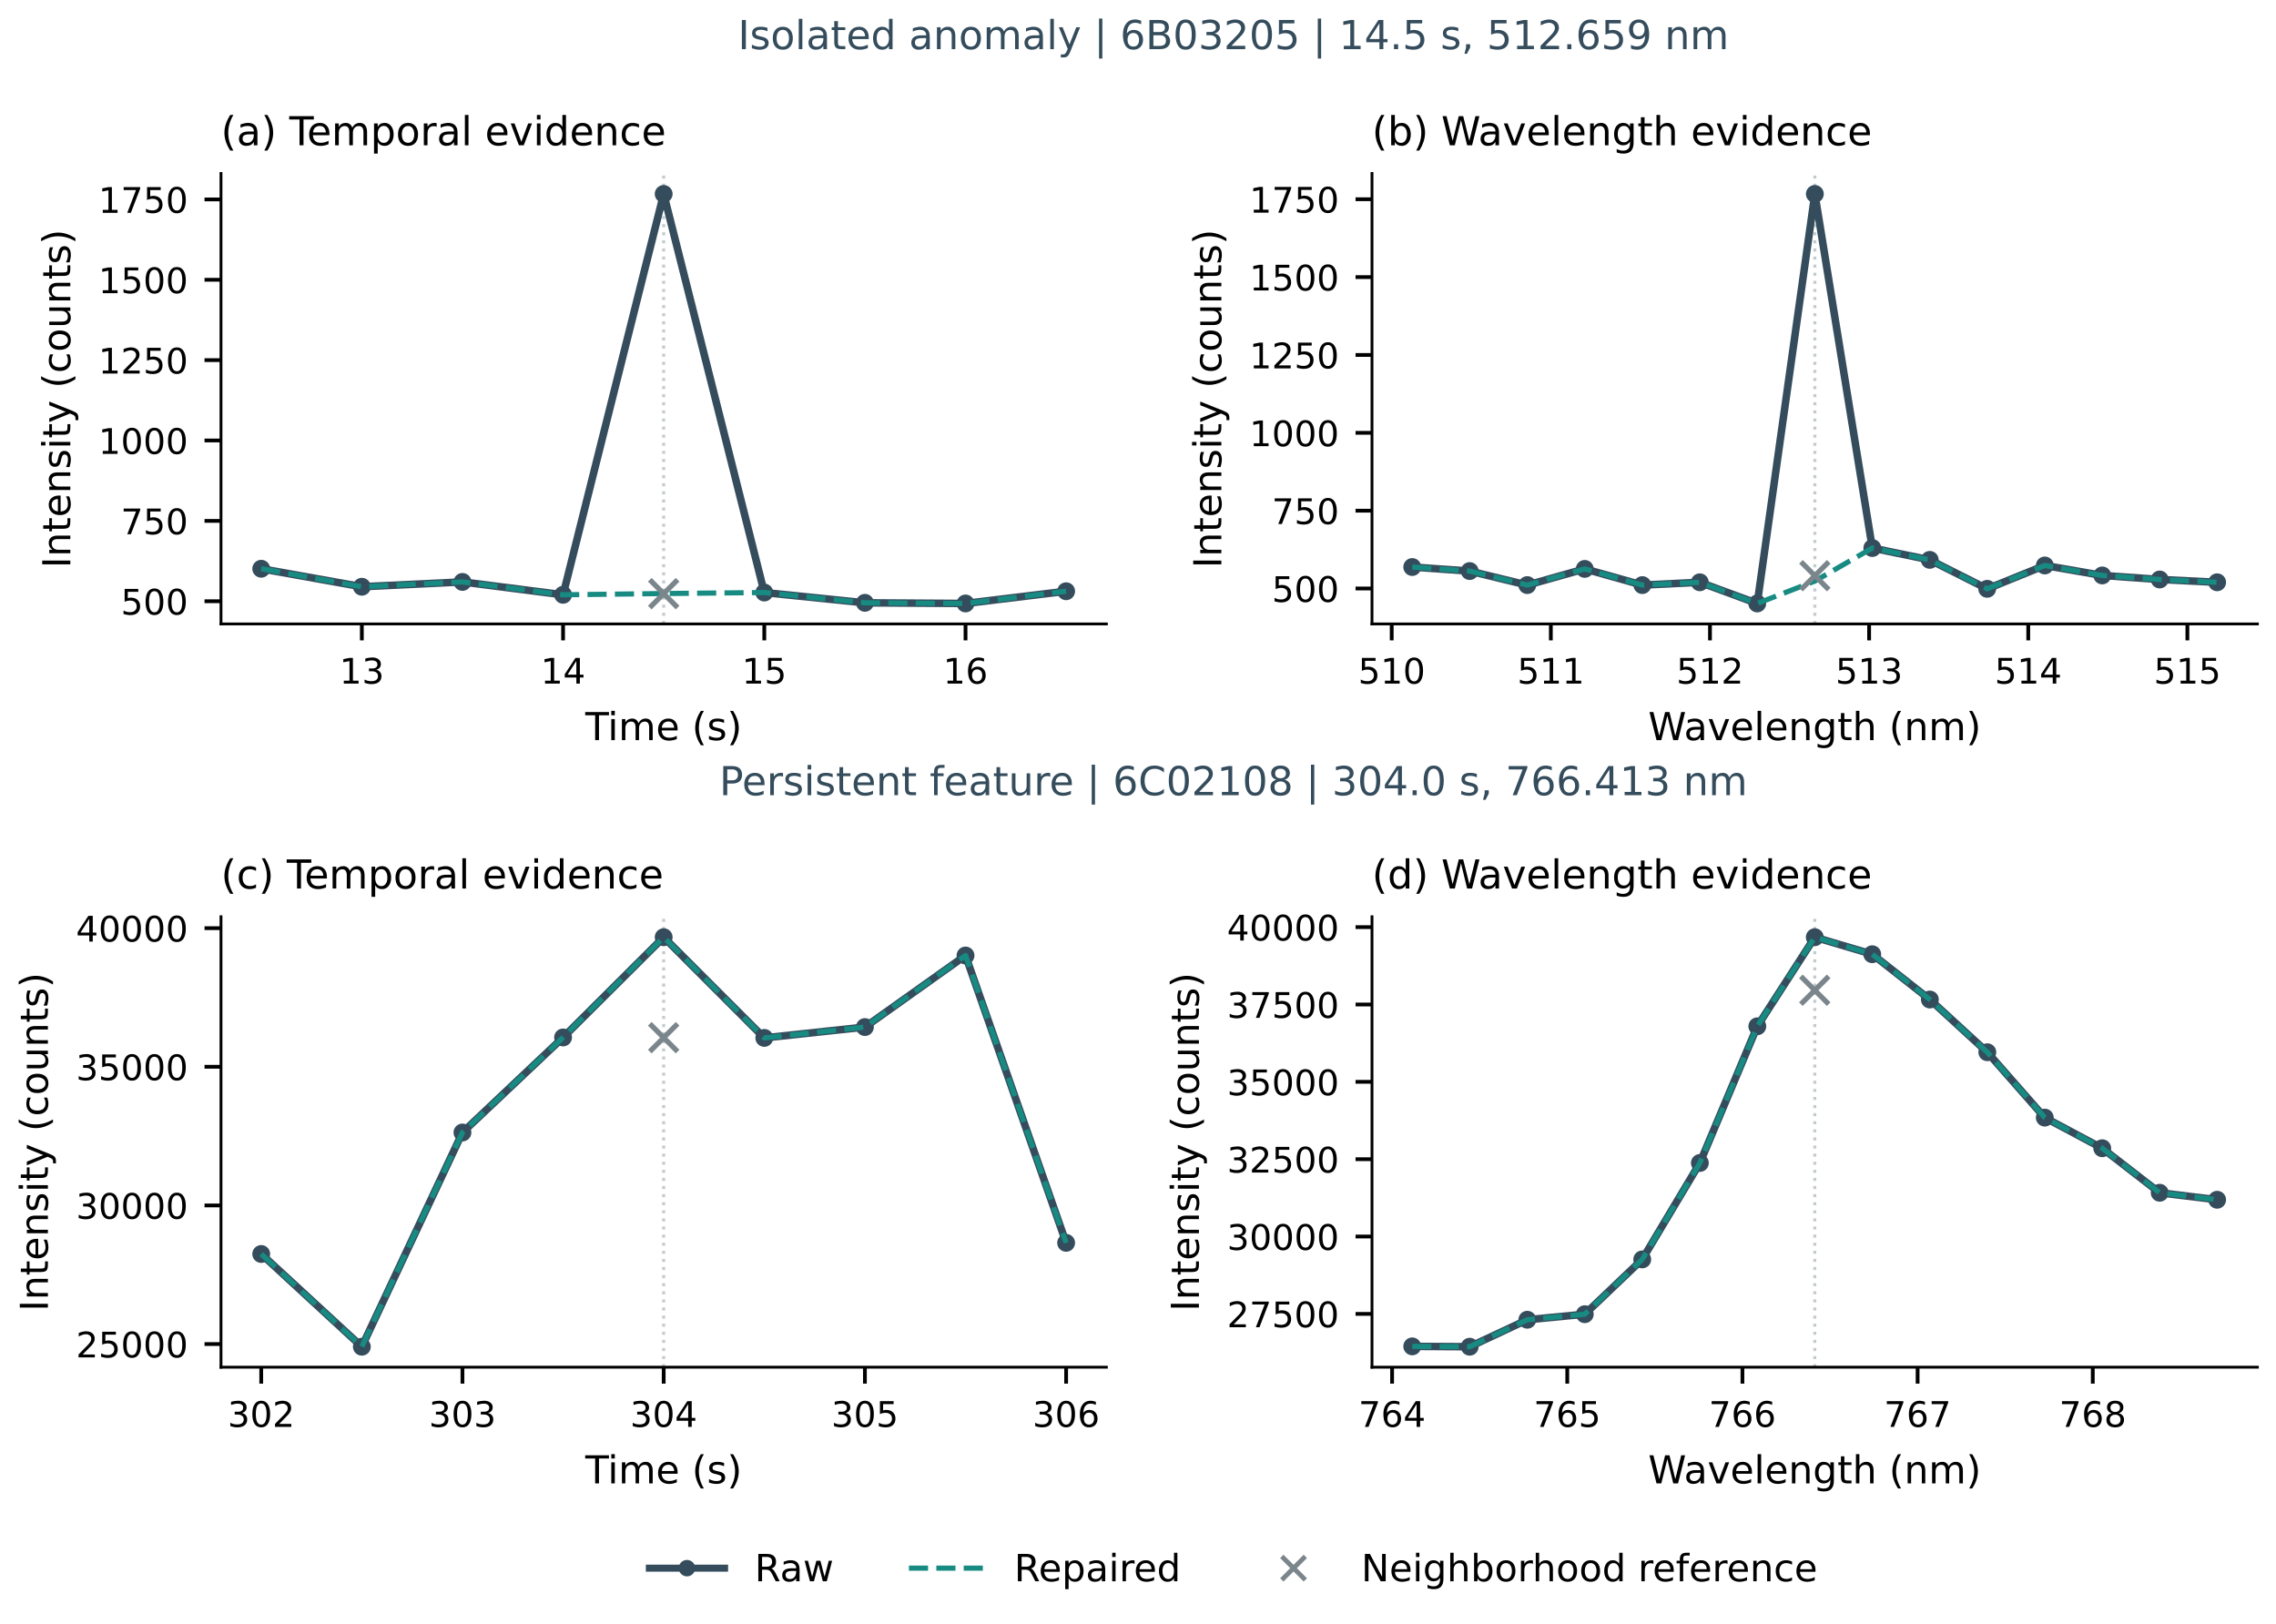
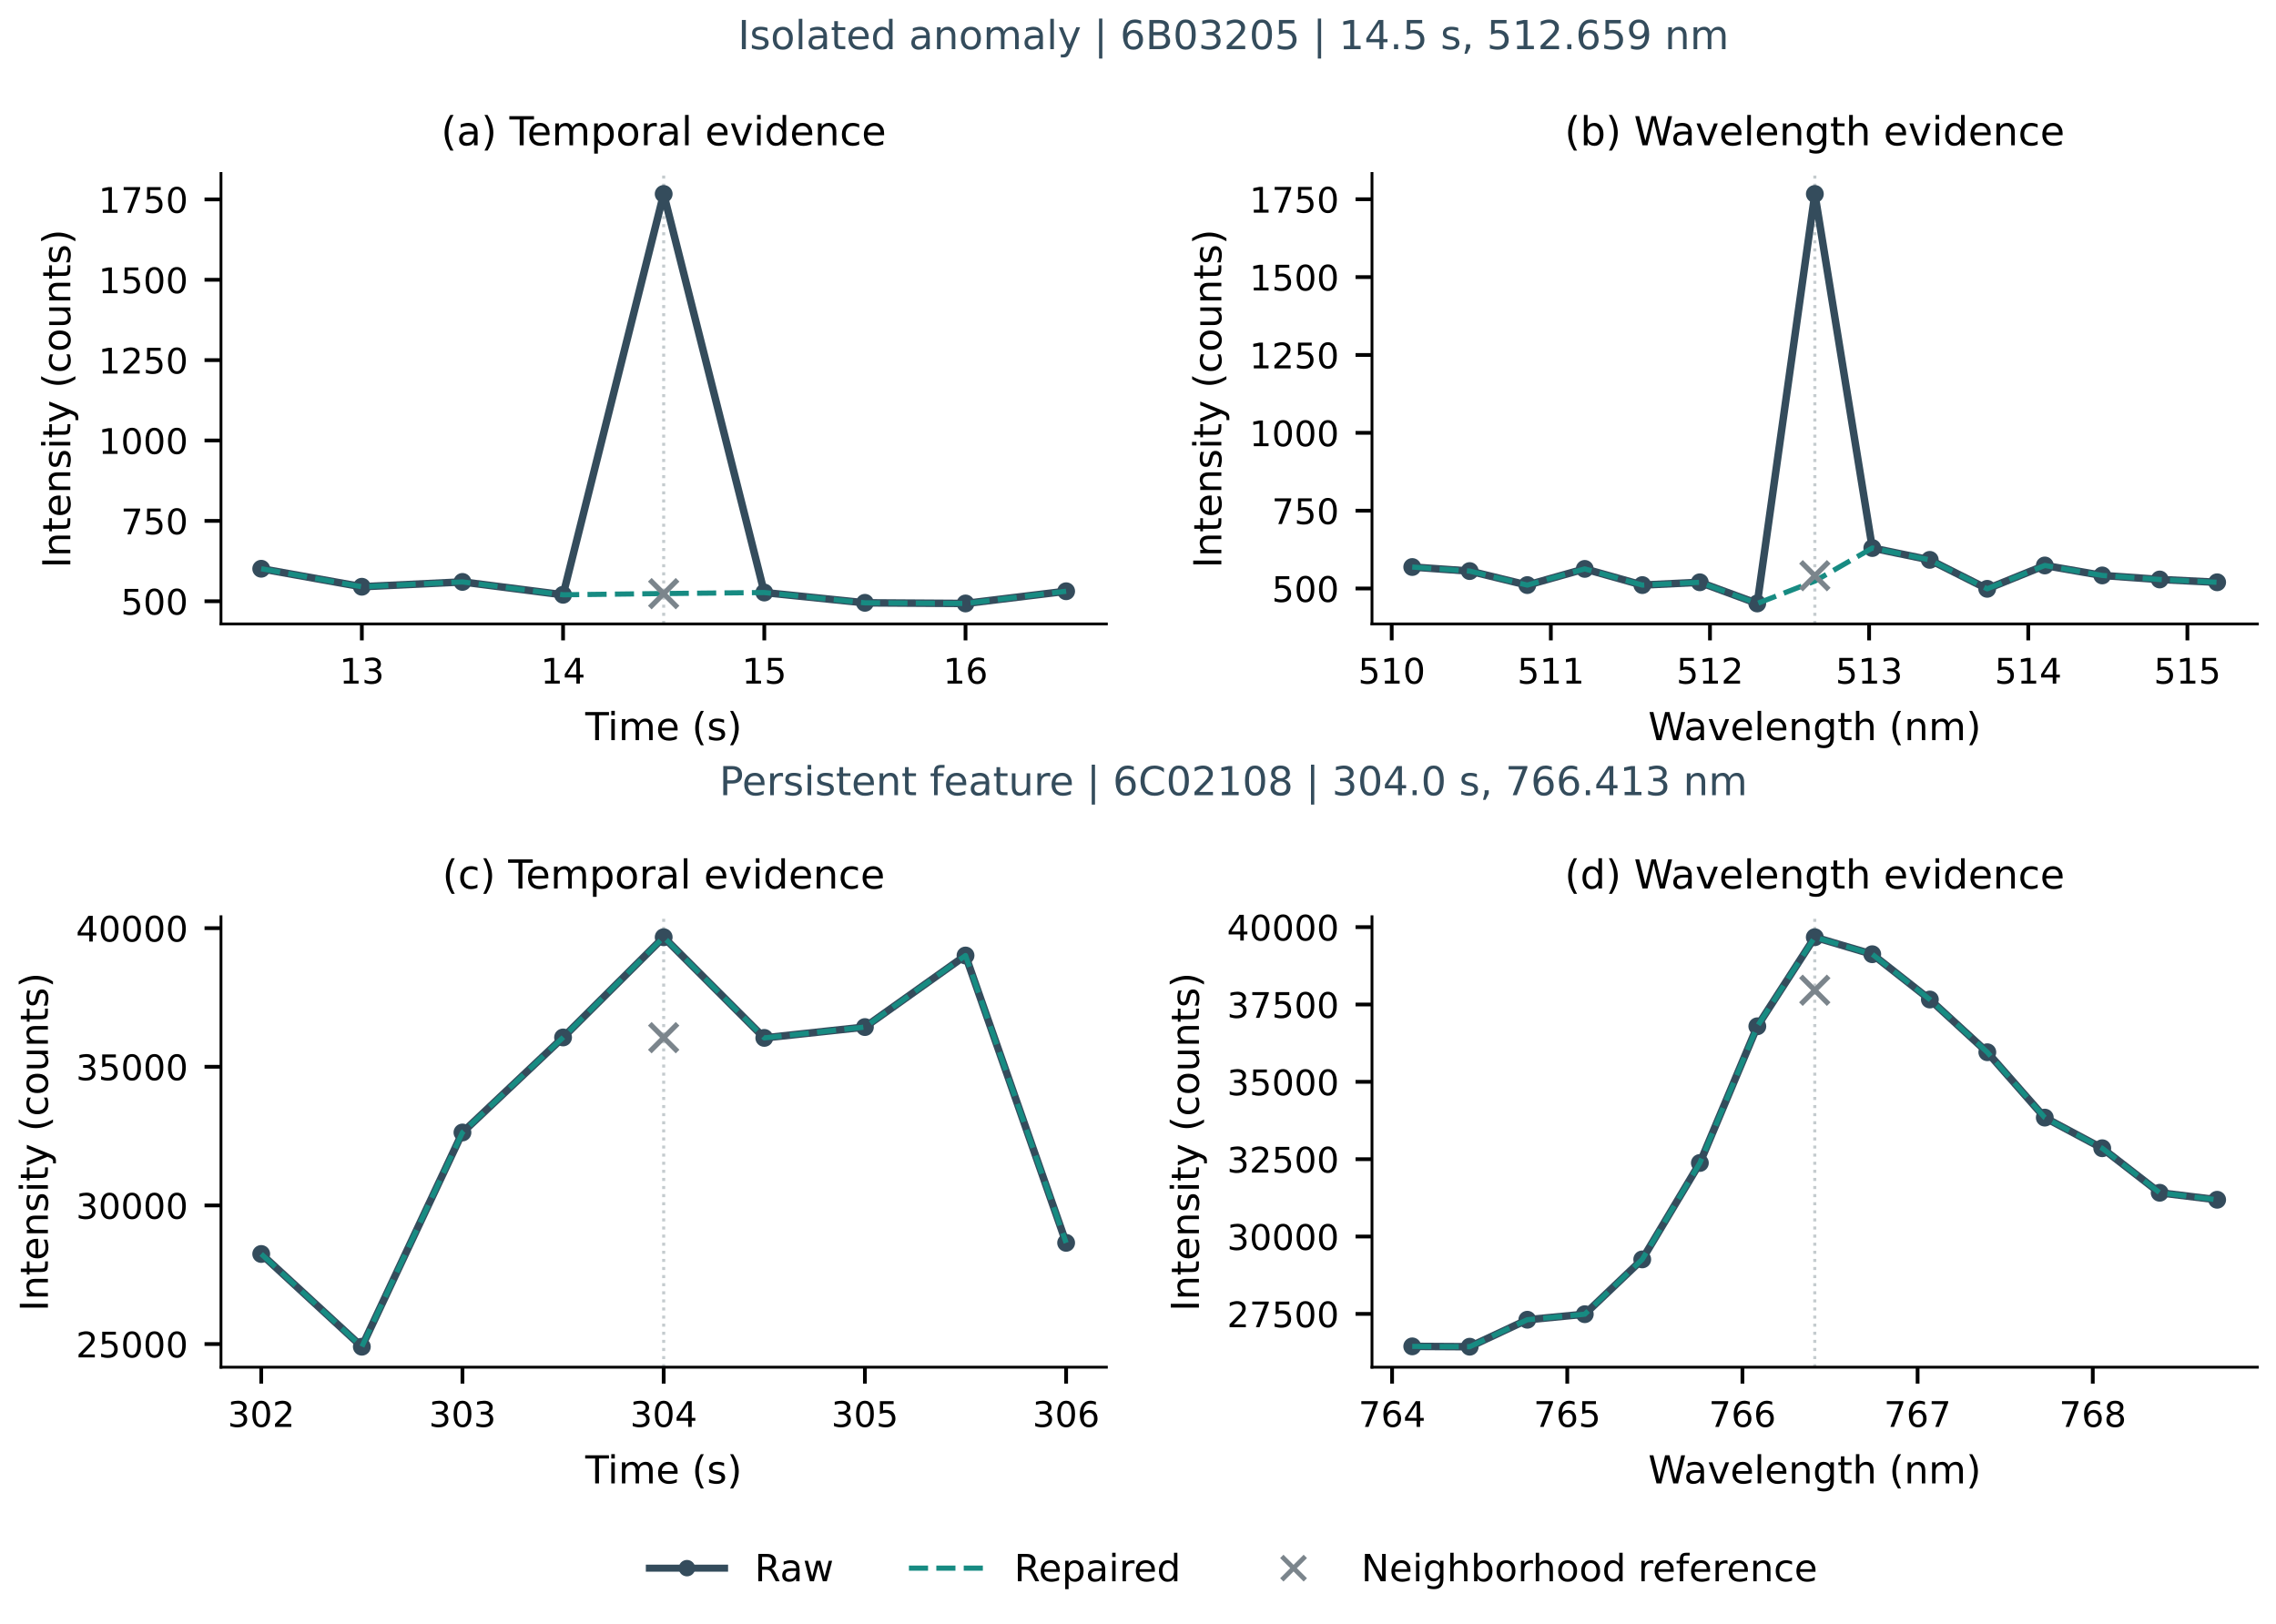
<svg xmlns="http://www.w3.org/2000/svg" xmlns:xlink="http://www.w3.org/1999/xlink" width="484.276pt" height="345.576pt" viewBox="0 0 484.276 345.576" version="1.1">
  <defs>
    <style type="text/css">*{stroke-linejoin: round; stroke-linecap: butt}</style>
  </defs>
  <g id="figure_1">
    <g id="patch_1">
      <path d="M 0 345.576 L 484.276 345.576 L 484.276 0 L 0 0 z " style="fill: #ffffff" />
    </g>
    <g id="axes_1">
      <g id="patch_2">
        <path d="M 47.02 132.771 L 235.41 132.771 L 235.41 36.916 L 47.02 36.916 z " style="fill: #ffffff" />
      </g>
      <g id="line2d_1">
        <path d="M 141.215 132.771 L 141.215 36.916 " clip-path="url(#pdc325ab455)" style="fill: none; stroke-dasharray: 0.65,1.073; stroke-dashoffset: 0; stroke: #c4cbce; stroke-width: 0.65" />
      </g>
      <g id="matplotlib.axis_1">
        <g id="xtick_1">
          <g id="line2d_2">
            <defs>
              <path id="mc4d0fbb25a" d="M 0 0 L 0 3.5 " style="stroke: #000000; stroke-width: 0.8" />
            </defs>
            <g>
              <use xlink:href="#mc4d0fbb25a" x="76.991" y="132.771" style="stroke: #000000; stroke-width: 0.8" />
            </g>
          </g>
          <g id="text_1">
            <text style="font-size: 7.5px; font-family: 'DejaVu Sans'; text-anchor: middle" x="76.991" y="145.469" transform="rotate(-0 76.99108 145.4692)">13</text>
          </g>
        </g>
        <g id="xtick_2">
          <g id="line2d_3">
            <g>
              <use xlink:href="#mc4d0fbb25a" x="119.807" y="132.771" style="stroke: #000000; stroke-width: 0.8" />
            </g>
          </g>
          <g id="text_2">
            <text style="font-size: 7.5px; font-family: 'DejaVu Sans'; text-anchor: middle" x="119.807" y="145.469" transform="rotate(-0 119.8069 145.4692)">14</text>
          </g>
        </g>
        <g id="xtick_3">
          <g id="line2d_4">
            <g>
              <use xlink:href="#mc4d0fbb25a" x="162.623" y="132.771" style="stroke: #000000; stroke-width: 0.8" />
            </g>
          </g>
          <g id="text_3">
            <text style="font-size: 7.5px; font-family: 'DejaVu Sans'; text-anchor: middle" x="162.623" y="145.469" transform="rotate(-0 162.6227 145.4692)">15</text>
          </g>
        </g>
        <g id="xtick_4">
          <g id="line2d_5">
            <g>
              <use xlink:href="#mc4d0fbb25a" x="205.439" y="132.771" style="stroke: #000000; stroke-width: 0.8" />
            </g>
          </g>
          <g id="text_4">
            <text style="font-size: 7.5px; font-family: 'DejaVu Sans'; text-anchor: middle" x="205.439" y="145.469" transform="rotate(-0 205.4385 145.4692)">16</text>
          </g>
        </g>
        <g id="text_5">
          <text style="font-size: 8.2px; font-family: 'DejaVu Sans'; text-anchor: middle" x="141.215" y="157.502" transform="rotate(-0 141.2148 157.5017)">Time (s)</text>
        </g>
      </g>
      <g id="matplotlib.axis_2">
        <g id="ytick_1">
          <g id="line2d_6">
            <defs>
              <path id="md01da9a1f7" d="M 0 0 L -3.5 0 " style="stroke: #000000; stroke-width: 0.8" />
            </defs>
            <g>
              <use xlink:href="#md01da9a1f7" x="47.02" y="127.935" style="stroke: #000000; stroke-width: 0.8" />
            </g>
          </g>
          <g id="text_6">
            <text style="font-size: 7.5px; font-family: 'DejaVu Sans'; text-anchor: end" x="40.02" y="130.784" transform="rotate(-0 40.02002 130.7842)">500</text>
          </g>
        </g>
        <g id="ytick_2">
          <g id="line2d_7">
            <g>
              <use xlink:href="#md01da9a1f7" x="47.02" y="110.835" style="stroke: #000000; stroke-width: 0.8" />
            </g>
          </g>
          <g id="text_7">
            <text style="font-size: 7.5px; font-family: 'DejaVu Sans'; text-anchor: end" x="40.02" y="113.684" transform="rotate(-0 40.02002 113.6843)">750</text>
          </g>
        </g>
        <g id="ytick_3">
          <g id="line2d_8">
            <g>
              <use xlink:href="#md01da9a1f7" x="47.02" y="93.735" style="stroke: #000000; stroke-width: 0.8" />
            </g>
          </g>
          <g id="text_8">
            <text style="font-size: 7.5px; font-family: 'DejaVu Sans'; text-anchor: end" x="40.02" y="96.584" transform="rotate(-0 40.02002 96.58447)">1000</text>
          </g>
        </g>
        <g id="ytick_4">
          <g id="line2d_9">
            <g>
              <use xlink:href="#md01da9a1f7" x="47.02" y="76.635" style="stroke: #000000; stroke-width: 0.8" />
            </g>
          </g>
          <g id="text_9">
            <text style="font-size: 7.5px; font-family: 'DejaVu Sans'; text-anchor: end" x="40.02" y="79.485" transform="rotate(-0 40.02002 79.48458)">1250</text>
          </g>
        </g>
        <g id="ytick_5">
          <g id="line2d_10">
            <g>
              <use xlink:href="#md01da9a1f7" x="47.02" y="59.536" style="stroke: #000000; stroke-width: 0.8" />
            </g>
          </g>
          <g id="text_10">
            <text style="font-size: 7.5px; font-family: 'DejaVu Sans'; text-anchor: end" x="40.02" y="62.385" transform="rotate(-0 40.02002 62.3847)">1500</text>
          </g>
        </g>
        <g id="ytick_6">
          <g id="line2d_11">
            <g>
              <use xlink:href="#md01da9a1f7" x="47.02" y="42.436" style="stroke: #000000; stroke-width: 0.8" />
            </g>
          </g>
          <g id="text_11">
            <text style="font-size: 7.5px; font-family: 'DejaVu Sans'; text-anchor: end" x="40.02" y="45.285" transform="rotate(-0 40.02002 45.28482)">1750</text>
          </g>
        </g>
        <g id="text_12">
          <text style="font-size: 8.2px; font-family: 'DejaVu Sans'; text-anchor: middle" x="14.963" y="84.843" transform="rotate(-90 14.96259 84.84341)">Intensity (counts)</text>
        </g>
      </g>
      <g id="line2d_12">
        <path d="M 55.583 121.027 L 76.991 124.857 L 98.399 123.831 L 119.807 126.567 L 141.215 41.273 L 162.623 126.088 L 184.031 128.277 L 205.439 128.414 L 226.846 125.815 " clip-path="url(#pdc325ab455)" style="fill: none; stroke: #344c5c; stroke-width: 1.6; stroke-linecap: square" />
        <defs>
          <path id="m13f42eba09" d="M 0 1.4 C 0.371 1.4 0.727 1.252 0.99 0.99 C 1.252 0.727 1.4 0.371 1.4 0 C 1.4 -0.371 1.252 -0.727 0.99 -0.99 C 0.727 -1.252 0.371 -1.4 0 -1.4 C -0.371 -1.4 -0.727 -1.252 -0.99 -0.99 C -1.252 -0.727 -1.4 -0.371 -1.4 0 C -1.4 0.371 -1.252 0.727 -0.99 0.99 C -0.727 1.252 -0.371 1.4 0 1.4 z " style="stroke: #344c5c" />
        </defs>
        <g clip-path="url(#pdc325ab455)">
          <use xlink:href="#m13f42eba09" x="55.583" y="121.027" style="fill: #344c5c; stroke: #344c5c" />
          <use xlink:href="#m13f42eba09" x="76.991" y="124.857" style="fill: #344c5c; stroke: #344c5c" />
          <use xlink:href="#m13f42eba09" x="98.399" y="123.831" style="fill: #344c5c; stroke: #344c5c" />
          <use xlink:href="#m13f42eba09" x="119.807" y="126.567" style="fill: #344c5c; stroke: #344c5c" />
          <use xlink:href="#m13f42eba09" x="141.215" y="41.273" style="fill: #344c5c; stroke: #344c5c" />
          <use xlink:href="#m13f42eba09" x="162.623" y="126.088" style="fill: #344c5c; stroke: #344c5c" />
          <use xlink:href="#m13f42eba09" x="184.031" y="128.277" style="fill: #344c5c; stroke: #344c5c" />
          <use xlink:href="#m13f42eba09" x="205.439" y="128.414" style="fill: #344c5c; stroke: #344c5c" />
          <use xlink:href="#m13f42eba09" x="226.846" y="125.815" style="fill: #344c5c; stroke: #344c5c" />
        </g>
      </g>
      <g id="patch_3">
        <path d="M 47.02 132.771 L 47.02 36.916 " style="fill: none; stroke: #000000; stroke-width: 0.6; stroke-linejoin: miter; stroke-linecap: square" />
      </g>
      <g id="patch_4">
        <path d="M 47.02 132.771 L 235.41 132.771 " style="fill: none; stroke: #000000; stroke-width: 0.6; stroke-linejoin: miter; stroke-linecap: square" />
      </g>
      <g id="line2d_13">
        <path d="M 55.583 121.027 L 76.991 124.857 L 98.399 123.831 L 119.807 126.567 L 141.215 126.302 L 162.623 126.088 L 184.031 128.277 L 205.439 128.414 L 226.846 125.815 " clip-path="url(#pdc325ab455)" style="fill: none; stroke-dasharray: 4.07,1.76; stroke-dashoffset: 0; stroke: #178b82; stroke-width: 1.1" />
      </g>
      <g id="text_13">
-         <text style="font-size: 8.5px; font-family: 'DejaVu Sans'; text-anchor: start" x="47.02" y="30.916" transform="rotate(-0 47.02002 30.91586)">(a) Temporal evidence</text>
+         <text style="font-size: 8.5px; font-family: 'DejaVu Sans'; text-anchor: middle" x="141.215" y="30.916" transform="rotate(-0 141.2148 30.91586)">(a) Temporal evidence</text>
      </g>
      <g id="PathCollection_1">
        <defs>
          <path id="m9a06cddcf3" d="M -2.958 2.958 L 2.958 -2.958 M -2.958 -2.958 L 2.958 2.958 " style="stroke: #7b858c; stroke-width: 1.1" />
        </defs>
        <g clip-path="url(#pdc325ab455)">
          <use xlink:href="#m9a06cddcf3" x="141.215" y="126.328" style="fill: #7b858c; stroke: #7b858c; stroke-width: 1.1" />
        </g>
      </g>
    </g>
    <g id="axes_2">
      <g id="patch_5">
        <path d="M 291.926 132.771 L 480.316 132.771 L 480.316 36.916 L 291.926 36.916 z " style="fill: #ffffff" />
      </g>
      <g id="line2d_14">
        <path d="M 386.155 132.771 L 386.155 36.916 " clip-path="url(#pca68f25358)" style="fill: none; stroke-dasharray: 0.65,1.073; stroke-dashoffset: 0; stroke: #c4cbce; stroke-width: 0.65" />
      </g>
      <g id="matplotlib.axis_3">
        <g id="xtick_5">
          <g id="line2d_15">
            <g>
              <use xlink:href="#mc4d0fbb25a" x="296.122" y="132.771" style="stroke: #000000; stroke-width: 0.8" />
            </g>
          </g>
          <g id="text_14">
            <text style="font-size: 7.5px; font-family: 'DejaVu Sans'; text-anchor: middle" x="296.122" y="145.469" transform="rotate(-0 296.1217 145.4692)">510</text>
          </g>
        </g>
        <g id="xtick_6">
          <g id="line2d_16">
            <g>
              <use xlink:href="#mc4d0fbb25a" x="329.982" y="132.771" style="stroke: #000000; stroke-width: 0.8" />
            </g>
          </g>
          <g id="text_15">
            <text style="font-size: 7.5px; font-family: 'DejaVu Sans'; text-anchor: middle" x="329.982" y="145.469" transform="rotate(-0 329.9816 145.4692)">511</text>
          </g>
        </g>
        <g id="xtick_7">
          <g id="line2d_17">
            <g>
              <use xlink:href="#mc4d0fbb25a" x="363.841" y="132.771" style="stroke: #000000; stroke-width: 0.8" />
            </g>
          </g>
          <g id="text_16">
            <text style="font-size: 7.5px; font-family: 'DejaVu Sans'; text-anchor: middle" x="363.841" y="145.469" transform="rotate(-0 363.8414 145.4692)">512</text>
          </g>
        </g>
        <g id="xtick_8">
          <g id="line2d_18">
            <g>
              <use xlink:href="#mc4d0fbb25a" x="397.701" y="132.771" style="stroke: #000000; stroke-width: 0.8" />
            </g>
          </g>
          <g id="text_17">
            <text style="font-size: 7.5px; font-family: 'DejaVu Sans'; text-anchor: middle" x="397.701" y="145.469" transform="rotate(-0 397.7013 145.4692)">513</text>
          </g>
        </g>
        <g id="xtick_9">
          <g id="line2d_19">
            <g>
              <use xlink:href="#mc4d0fbb25a" x="431.561" y="132.771" style="stroke: #000000; stroke-width: 0.8" />
            </g>
          </g>
          <g id="text_18">
            <text style="font-size: 7.5px; font-family: 'DejaVu Sans'; text-anchor: middle" x="431.561" y="145.469" transform="rotate(-0 431.5612 145.4692)">514</text>
          </g>
        </g>
        <g id="xtick_10">
          <g id="line2d_20">
            <g>
              <use xlink:href="#mc4d0fbb25a" x="465.421" y="132.771" style="stroke: #000000; stroke-width: 0.8" />
            </g>
          </g>
          <g id="text_19">
            <text style="font-size: 7.5px; font-family: 'DejaVu Sans'; text-anchor: middle" x="465.421" y="145.469" transform="rotate(-0 465.4211 145.4692)">515</text>
          </g>
        </g>
        <g id="text_20">
          <text style="font-size: 8.2px; font-family: 'DejaVu Sans'; text-anchor: middle" x="386.121" y="157.502" transform="rotate(-0 386.1212 157.5017)">Wavelength (nm)</text>
        </g>
      </g>
      <g id="matplotlib.axis_4">
        <g id="ytick_7">
          <g id="line2d_21">
            <g>
              <use xlink:href="#md01da9a1f7" x="291.926" y="125.233" style="stroke: #000000; stroke-width: 0.8" />
            </g>
          </g>
          <g id="text_21">
            <text style="font-size: 7.5px; font-family: 'DejaVu Sans'; text-anchor: end" x="284.926" y="128.082" transform="rotate(-0 284.9264 128.0822)">500</text>
          </g>
        </g>
        <g id="ytick_8">
          <g id="line2d_22">
            <g>
              <use xlink:href="#md01da9a1f7" x="291.926" y="108.666" style="stroke: #000000; stroke-width: 0.8" />
            </g>
          </g>
          <g id="text_22">
            <text style="font-size: 7.5px; font-family: 'DejaVu Sans'; text-anchor: end" x="284.926" y="111.515" transform="rotate(-0 284.9264 111.5155)">750</text>
          </g>
        </g>
        <g id="ytick_9">
          <g id="line2d_23">
            <g>
              <use xlink:href="#md01da9a1f7" x="291.926" y="92.1" style="stroke: #000000; stroke-width: 0.8" />
            </g>
          </g>
          <g id="text_23">
            <text style="font-size: 7.5px; font-family: 'DejaVu Sans'; text-anchor: end" x="284.926" y="94.949" transform="rotate(-0 284.9264 94.94876)">1000</text>
          </g>
        </g>
        <g id="ytick_10">
          <g id="line2d_24">
            <g>
              <use xlink:href="#md01da9a1f7" x="291.926" y="75.533" style="stroke: #000000; stroke-width: 0.8" />
            </g>
          </g>
          <g id="text_24">
            <text style="font-size: 7.5px; font-family: 'DejaVu Sans'; text-anchor: end" x="284.926" y="78.382" transform="rotate(-0 284.9264 78.38203)">1250</text>
          </g>
        </g>
        <g id="ytick_11">
          <g id="line2d_25">
            <g>
              <use xlink:href="#md01da9a1f7" x="291.926" y="58.966" style="stroke: #000000; stroke-width: 0.8" />
            </g>
          </g>
          <g id="text_25">
            <text style="font-size: 7.5px; font-family: 'DejaVu Sans'; text-anchor: end" x="284.926" y="61.815" transform="rotate(-0 284.9264 61.8153)">1500</text>
          </g>
        </g>
        <g id="ytick_12">
          <g id="line2d_26">
            <g>
              <use xlink:href="#md01da9a1f7" x="291.926" y="42.399" style="stroke: #000000; stroke-width: 0.8" />
            </g>
          </g>
          <g id="text_26">
            <text style="font-size: 7.5px; font-family: 'DejaVu Sans'; text-anchor: end" x="284.926" y="45.249" transform="rotate(-0 284.9264 45.24857)">1750</text>
          </g>
        </g>
        <g id="text_27">
          <text style="font-size: 8.2px; font-family: 'DejaVu Sans'; text-anchor: middle" x="259.869" y="84.843" transform="rotate(-90 259.869 84.84341)">Intensity (counts)</text>
        </g>
      </g>
      <g id="line2d_27">
        <path d="M 300.49 120.661 L 312.713 121.522 L 324.97 124.504 L 337.194 121.058 L 349.451 124.504 L 361.674 123.908 L 373.898 128.414 L 386.155 41.273 L 398.379 116.618 L 410.602 119.137 L 422.825 125.299 L 435.083 120.329 L 447.306 122.45 L 459.529 123.311 L 471.753 123.908 " clip-path="url(#pca68f25358)" style="fill: none; stroke: #344c5c; stroke-width: 1.6; stroke-linecap: square" />
        <g clip-path="url(#pca68f25358)">
          <use xlink:href="#m13f42eba09" x="300.49" y="120.661" style="fill: #344c5c; stroke: #344c5c" />
          <use xlink:href="#m13f42eba09" x="312.713" y="121.522" style="fill: #344c5c; stroke: #344c5c" />
          <use xlink:href="#m13f42eba09" x="324.97" y="124.504" style="fill: #344c5c; stroke: #344c5c" />
          <use xlink:href="#m13f42eba09" x="337.194" y="121.058" style="fill: #344c5c; stroke: #344c5c" />
          <use xlink:href="#m13f42eba09" x="349.451" y="124.504" style="fill: #344c5c; stroke: #344c5c" />
          <use xlink:href="#m13f42eba09" x="361.674" y="123.908" style="fill: #344c5c; stroke: #344c5c" />
          <use xlink:href="#m13f42eba09" x="373.898" y="128.414" style="fill: #344c5c; stroke: #344c5c" />
          <use xlink:href="#m13f42eba09" x="386.155" y="41.273" style="fill: #344c5c; stroke: #344c5c" />
          <use xlink:href="#m13f42eba09" x="398.379" y="116.618" style="fill: #344c5c; stroke: #344c5c" />
          <use xlink:href="#m13f42eba09" x="410.602" y="119.137" style="fill: #344c5c; stroke: #344c5c" />
          <use xlink:href="#m13f42eba09" x="422.825" y="125.299" style="fill: #344c5c; stroke: #344c5c" />
          <use xlink:href="#m13f42eba09" x="435.083" y="120.329" style="fill: #344c5c; stroke: #344c5c" />
          <use xlink:href="#m13f42eba09" x="447.306" y="122.45" style="fill: #344c5c; stroke: #344c5c" />
          <use xlink:href="#m13f42eba09" x="459.529" y="123.311" style="fill: #344c5c; stroke: #344c5c" />
          <use xlink:href="#m13f42eba09" x="471.753" y="123.908" style="fill: #344c5c; stroke: #344c5c" />
        </g>
      </g>
      <g id="patch_6">
        <path d="M 291.926 132.771 L 291.926 36.916 " style="fill: none; stroke: #000000; stroke-width: 0.6; stroke-linejoin: miter; stroke-linecap: square" />
      </g>
      <g id="patch_7">
        <path d="M 291.926 132.771 L 480.316 132.771 " style="fill: none; stroke: #000000; stroke-width: 0.6; stroke-linejoin: miter; stroke-linecap: square" />
      </g>
      <g id="line2d_28">
        <path d="M 300.49 120.661 L 312.713 121.522 L 324.97 124.504 L 337.194 121.058 L 349.451 124.504 L 361.674 123.908 L 373.898 128.414 L 386.155 123.651 L 398.379 116.618 L 410.602 119.137 L 422.825 125.299 L 435.083 120.329 L 447.306 122.45 L 459.529 123.311 L 471.753 123.908 " clip-path="url(#pca68f25358)" style="fill: none; stroke-dasharray: 4.07,1.76; stroke-dashoffset: 0; stroke: #178b82; stroke-width: 1.1" />
      </g>
      <g id="text_28">
-         <text style="font-size: 8.5px; font-family: 'DejaVu Sans'; text-anchor: start" x="291.926" y="30.916" transform="rotate(-0 291.9264 30.91586)">(b) Wavelength evidence</text>
+         <text style="font-size: 8.5px; font-family: 'DejaVu Sans'; text-anchor: middle" x="386.121" y="30.916" transform="rotate(-0 386.1212 30.91586)">(b) Wavelength evidence</text>
      </g>
      <g id="PathCollection_2">
        <g clip-path="url(#pca68f25358)">
          <use xlink:href="#m9a06cddcf3" x="386.155" y="122.508" style="fill: #7b858c; stroke: #7b858c; stroke-width: 1.1" />
        </g>
      </g>
    </g>
    <g id="axes_3">
      <g id="patch_8">
        <path d="M 47.02 290.932 L 235.41 290.932 L 235.41 195.077 L 47.02 195.077 z " style="fill: #ffffff" />
      </g>
      <g id="line2d_29">
        <path d="M 141.215 290.932 L 141.215 195.077 " clip-path="url(#p56ce349266)" style="fill: none; stroke-dasharray: 0.65,1.073; stroke-dashoffset: 0; stroke: #c4cbce; stroke-width: 0.65" />
      </g>
      <g id="matplotlib.axis_5">
        <g id="xtick_11">
          <g id="line2d_30">
            <g>
              <use xlink:href="#mc4d0fbb25a" x="55.583" y="290.932" style="stroke: #000000; stroke-width: 0.8" />
            </g>
          </g>
          <g id="text_29">
            <text style="font-size: 7.5px; font-family: 'DejaVu Sans'; text-anchor: middle" x="55.583" y="303.63" transform="rotate(-0 55.58318 303.6301)">302</text>
          </g>
        </g>
        <g id="xtick_12">
          <g id="line2d_31">
            <g>
              <use xlink:href="#mc4d0fbb25a" x="98.399" y="290.932" style="stroke: #000000; stroke-width: 0.8" />
            </g>
          </g>
          <g id="text_30">
            <text style="font-size: 7.5px; font-family: 'DejaVu Sans'; text-anchor: middle" x="98.399" y="303.63" transform="rotate(-0 98.39899 303.6301)">303</text>
          </g>
        </g>
        <g id="xtick_13">
          <g id="line2d_32">
            <g>
              <use xlink:href="#mc4d0fbb25a" x="141.215" y="290.932" style="stroke: #000000; stroke-width: 0.8" />
            </g>
          </g>
          <g id="text_31">
            <text style="font-size: 7.5px; font-family: 'DejaVu Sans'; text-anchor: middle" x="141.215" y="303.63" transform="rotate(-0 141.2148 303.6301)">304</text>
          </g>
        </g>
        <g id="xtick_14">
          <g id="line2d_33">
            <g>
              <use xlink:href="#mc4d0fbb25a" x="184.031" y="290.932" style="stroke: #000000; stroke-width: 0.8" />
            </g>
          </g>
          <g id="text_32">
            <text style="font-size: 7.5px; font-family: 'DejaVu Sans'; text-anchor: middle" x="184.031" y="303.63" transform="rotate(-0 184.0306 303.6301)">305</text>
          </g>
        </g>
        <g id="xtick_15">
          <g id="line2d_34">
            <g>
              <use xlink:href="#mc4d0fbb25a" x="226.846" y="290.932" style="stroke: #000000; stroke-width: 0.8" />
            </g>
          </g>
          <g id="text_33">
            <text style="font-size: 7.5px; font-family: 'DejaVu Sans'; text-anchor: middle" x="226.846" y="303.63" transform="rotate(-0 226.8464 303.6301)">306</text>
          </g>
        </g>
        <g id="text_34">
          <text style="font-size: 8.2px; font-family: 'DejaVu Sans'; text-anchor: middle" x="141.215" y="315.663" transform="rotate(-0 141.2148 315.6626)">Time (s)</text>
        </g>
      </g>
      <g id="matplotlib.axis_6">
        <g id="ytick_13">
          <g id="line2d_35">
            <g>
              <use xlink:href="#md01da9a1f7" x="47.02" y="286.003" style="stroke: #000000; stroke-width: 0.8" />
            </g>
          </g>
          <g id="text_35">
            <text style="font-size: 7.5px; font-family: 'DejaVu Sans'; text-anchor: end" x="40.02" y="288.852" transform="rotate(-0 40.02002 288.8517)">25000</text>
          </g>
        </g>
        <g id="ytick_14">
          <g id="line2d_36">
            <g>
              <use xlink:href="#md01da9a1f7" x="47.02" y="256.505" style="stroke: #000000; stroke-width: 0.8" />
            </g>
          </g>
          <g id="text_36">
            <text style="font-size: 7.5px; font-family: 'DejaVu Sans'; text-anchor: end" x="40.02" y="259.354" transform="rotate(-0 40.02002 259.3544)">30000</text>
          </g>
        </g>
        <g id="ytick_15">
          <g id="line2d_37">
            <g>
              <use xlink:href="#md01da9a1f7" x="47.02" y="227.008" style="stroke: #000000; stroke-width: 0.8" />
            </g>
          </g>
          <g id="text_37">
            <text style="font-size: 7.5px; font-family: 'DejaVu Sans'; text-anchor: end" x="40.02" y="229.857" transform="rotate(-0 40.02002 229.857)">35000</text>
          </g>
        </g>
        <g id="ytick_16">
          <g id="line2d_38">
            <g>
              <use xlink:href="#md01da9a1f7" x="47.02" y="197.511" style="stroke: #000000; stroke-width: 0.8" />
            </g>
          </g>
          <g id="text_38">
            <text style="font-size: 7.5px; font-family: 'DejaVu Sans'; text-anchor: end" x="40.02" y="200.36" transform="rotate(-0 40.02002 200.3597)">40000</text>
          </g>
        </g>
        <g id="text_39">
          <text style="font-size: 8.2px; font-family: 'DejaVu Sans'; text-anchor: middle" x="10.191" y="243.004" transform="rotate(-90 10.19072 243.0043)">Intensity (counts)</text>
        </g>
      </g>
      <g id="line2d_39">
        <path d="M 55.583 266.841 L 76.991 286.575 L 98.399 240.99 L 119.807 220.766 L 141.215 199.434 L 162.623 220.861 L 184.031 218.554 L 205.439 203.327 L 226.846 264.47 " clip-path="url(#p56ce349266)" style="fill: none; stroke: #344c5c; stroke-width: 1.6; stroke-linecap: square" />
        <g clip-path="url(#p56ce349266)">
          <use xlink:href="#m13f42eba09" x="55.583" y="266.841" style="fill: #344c5c; stroke: #344c5c" />
          <use xlink:href="#m13f42eba09" x="76.991" y="286.575" style="fill: #344c5c; stroke: #344c5c" />
          <use xlink:href="#m13f42eba09" x="98.399" y="240.99" style="fill: #344c5c; stroke: #344c5c" />
          <use xlink:href="#m13f42eba09" x="119.807" y="220.766" style="fill: #344c5c; stroke: #344c5c" />
          <use xlink:href="#m13f42eba09" x="141.215" y="199.434" style="fill: #344c5c; stroke: #344c5c" />
          <use xlink:href="#m13f42eba09" x="162.623" y="220.861" style="fill: #344c5c; stroke: #344c5c" />
          <use xlink:href="#m13f42eba09" x="184.031" y="218.554" style="fill: #344c5c; stroke: #344c5c" />
          <use xlink:href="#m13f42eba09" x="205.439" y="203.327" style="fill: #344c5c; stroke: #344c5c" />
          <use xlink:href="#m13f42eba09" x="226.846" y="264.47" style="fill: #344c5c; stroke: #344c5c" />
        </g>
      </g>
      <g id="patch_9">
        <path d="M 47.02 290.932 L 47.02 195.077 " style="fill: none; stroke: #000000; stroke-width: 0.6; stroke-linejoin: miter; stroke-linecap: square" />
      </g>
      <g id="patch_10">
        <path d="M 47.02 290.932 L 235.41 290.932 " style="fill: none; stroke: #000000; stroke-width: 0.6; stroke-linejoin: miter; stroke-linecap: square" />
      </g>
      <g id="line2d_40">
        <path d="M 55.583 266.841 L 76.991 286.575 L 98.399 240.99 L 119.807 220.766 L 141.215 199.434 L 162.623 220.861 L 184.031 218.554 L 205.439 203.327 L 226.846 264.47 " clip-path="url(#p56ce349266)" style="fill: none; stroke-dasharray: 4.07,1.76; stroke-dashoffset: 0; stroke: #178b82; stroke-width: 1.1" />
      </g>
      <g id="text_40">
-         <text style="font-size: 8.5px; font-family: 'DejaVu Sans'; text-anchor: start" x="47.02" y="189.077" transform="rotate(-0 47.02002 189.0768)">(c) Temporal evidence</text>
+         <text style="font-size: 8.5px; font-family: 'DejaVu Sans'; text-anchor: middle" x="141.215" y="189.077" transform="rotate(-0 141.2148 189.0768)">(c) Temporal evidence</text>
      </g>
      <g id="PathCollection_3">
        <g clip-path="url(#p56ce349266)">
          <use xlink:href="#m9a06cddcf3" x="141.215" y="220.813" style="fill: #7b858c; stroke: #7b858c; stroke-width: 1.1" />
        </g>
      </g>
    </g>
    <g id="axes_4">
      <g id="patch_11">
        <path d="M 291.926 290.932 L 480.316 290.932 L 480.316 195.077 L 291.926 195.077 z " style="fill: #ffffff" />
      </g>
      <g id="line2d_41">
        <path d="M 386.14 290.932 L 386.14 195.077 " clip-path="url(#p4280ec4879)" style="fill: none; stroke-dasharray: 0.65,1.073; stroke-dashoffset: 0; stroke: #c4cbce; stroke-width: 0.65" />
      </g>
      <g id="matplotlib.axis_7">
        <g id="xtick_16">
          <g id="line2d_42">
            <g>
              <use xlink:href="#mc4d0fbb25a" x="296.203" y="290.932" style="stroke: #000000; stroke-width: 0.8" />
            </g>
          </g>
          <g id="text_41">
            <text style="font-size: 7.5px; font-family: 'DejaVu Sans'; text-anchor: middle" x="296.203" y="303.63" transform="rotate(-0 296.2034 303.6301)">764</text>
          </g>
        </g>
        <g id="xtick_17">
          <g id="line2d_43">
            <g>
              <use xlink:href="#mc4d0fbb25a" x="333.475" y="290.932" style="stroke: #000000; stroke-width: 0.8" />
            </g>
          </g>
          <g id="text_42">
            <text style="font-size: 7.5px; font-family: 'DejaVu Sans'; text-anchor: middle" x="333.475" y="303.63" transform="rotate(-0 333.475 303.6301)">765</text>
          </g>
        </g>
        <g id="xtick_18">
          <g id="line2d_44">
            <g>
              <use xlink:href="#mc4d0fbb25a" x="370.747" y="290.932" style="stroke: #000000; stroke-width: 0.8" />
            </g>
          </g>
          <g id="text_43">
            <text style="font-size: 7.5px; font-family: 'DejaVu Sans'; text-anchor: middle" x="370.747" y="303.63" transform="rotate(-0 370.7467 303.6301)">766</text>
          </g>
        </g>
        <g id="xtick_19">
          <g id="line2d_45">
            <g>
              <use xlink:href="#mc4d0fbb25a" x="408.018" y="290.932" style="stroke: #000000; stroke-width: 0.8" />
            </g>
          </g>
          <g id="text_44">
            <text style="font-size: 7.5px; font-family: 'DejaVu Sans'; text-anchor: middle" x="408.018" y="303.63" transform="rotate(-0 408.0183 303.6301)">767</text>
          </g>
        </g>
        <g id="xtick_20">
          <g id="line2d_46">
            <g>
              <use xlink:href="#mc4d0fbb25a" x="445.29" y="290.932" style="stroke: #000000; stroke-width: 0.8" />
            </g>
          </g>
          <g id="text_45">
            <text style="font-size: 7.5px; font-family: 'DejaVu Sans'; text-anchor: middle" x="445.29" y="303.63" transform="rotate(-0 445.29 303.6301)">768</text>
          </g>
        </g>
        <g id="text_46">
          <text style="font-size: 8.2px; font-family: 'DejaVu Sans'; text-anchor: middle" x="386.121" y="315.663" transform="rotate(-0 386.1212 315.6626)">Wavelength (nm)</text>
        </g>
      </g>
      <g id="matplotlib.axis_8">
        <g id="ytick_17">
          <g id="line2d_47">
            <g>
              <use xlink:href="#md01da9a1f7" x="291.926" y="279.583" style="stroke: #000000; stroke-width: 0.8" />
            </g>
          </g>
          <g id="text_47">
            <text style="font-size: 7.5px; font-family: 'DejaVu Sans'; text-anchor: end" x="284.926" y="282.432" transform="rotate(-0 284.9264 282.4321)">27500</text>
          </g>
        </g>
        <g id="ytick_18">
          <g id="line2d_48">
            <g>
              <use xlink:href="#md01da9a1f7" x="291.926" y="263.124" style="stroke: #000000; stroke-width: 0.8" />
            </g>
          </g>
          <g id="text_48">
            <text style="font-size: 7.5px; font-family: 'DejaVu Sans'; text-anchor: end" x="284.926" y="265.973" transform="rotate(-0 284.9264 265.973)">30000</text>
          </g>
        </g>
        <g id="ytick_19">
          <g id="line2d_49">
            <g>
              <use xlink:href="#md01da9a1f7" x="291.926" y="246.665" style="stroke: #000000; stroke-width: 0.8" />
            </g>
          </g>
          <g id="text_49">
            <text style="font-size: 7.5px; font-family: 'DejaVu Sans'; text-anchor: end" x="284.926" y="249.514" transform="rotate(-0 284.9264 249.5139)">32500</text>
          </g>
        </g>
        <g id="ytick_20">
          <g id="line2d_50">
            <g>
              <use xlink:href="#md01da9a1f7" x="291.926" y="230.206" style="stroke: #000000; stroke-width: 0.8" />
            </g>
          </g>
          <g id="text_50">
            <text style="font-size: 7.5px; font-family: 'DejaVu Sans'; text-anchor: end" x="284.926" y="233.055" transform="rotate(-0 284.9264 233.0548)">35000</text>
          </g>
        </g>
        <g id="ytick_21">
          <g id="line2d_51">
            <g>
              <use xlink:href="#md01da9a1f7" x="291.926" y="213.747" style="stroke: #000000; stroke-width: 0.8" />
            </g>
          </g>
          <g id="text_51">
            <text style="font-size: 7.5px; font-family: 'DejaVu Sans'; text-anchor: end" x="284.926" y="216.596" transform="rotate(-0 284.9264 216.5958)">37500</text>
          </g>
        </g>
        <g id="ytick_22">
          <g id="line2d_52">
            <g>
              <use xlink:href="#md01da9a1f7" x="291.926" y="197.288" style="stroke: #000000; stroke-width: 0.8" />
            </g>
          </g>
          <g id="text_52">
            <text style="font-size: 7.5px; font-family: 'DejaVu Sans'; text-anchor: end" x="284.926" y="200.137" transform="rotate(-0 284.9264 200.1367)">40000</text>
          </g>
        </g>
        <g id="text_53">
          <text style="font-size: 8.2px; font-family: 'DejaVu Sans'; text-anchor: middle" x="255.097" y="243.004" transform="rotate(-90 255.0972 243.0043)">Intensity (counts)</text>
        </g>
      </g>
      <g id="line2d_53">
        <path d="M 300.49 286.502 L 312.715 286.575 L 324.977 280.834 L 337.202 279.655 L 349.427 267.996 L 361.69 247.475 L 373.915 218.388 L 386.14 199.434 L 398.365 203.055 L 410.627 212.693 L 422.852 223.912 L 435.078 237.823 L 447.303 244.341 L 459.528 253.815 L 471.753 255.303 " clip-path="url(#p4280ec4879)" style="fill: none; stroke: #344c5c; stroke-width: 1.6; stroke-linecap: square" />
        <g clip-path="url(#p4280ec4879)">
          <use xlink:href="#m13f42eba09" x="300.49" y="286.502" style="fill: #344c5c; stroke: #344c5c" />
          <use xlink:href="#m13f42eba09" x="312.715" y="286.575" style="fill: #344c5c; stroke: #344c5c" />
          <use xlink:href="#m13f42eba09" x="324.977" y="280.834" style="fill: #344c5c; stroke: #344c5c" />
          <use xlink:href="#m13f42eba09" x="337.202" y="279.655" style="fill: #344c5c; stroke: #344c5c" />
          <use xlink:href="#m13f42eba09" x="349.427" y="267.996" style="fill: #344c5c; stroke: #344c5c" />
          <use xlink:href="#m13f42eba09" x="361.69" y="247.475" style="fill: #344c5c; stroke: #344c5c" />
          <use xlink:href="#m13f42eba09" x="373.915" y="218.388" style="fill: #344c5c; stroke: #344c5c" />
          <use xlink:href="#m13f42eba09" x="386.14" y="199.434" style="fill: #344c5c; stroke: #344c5c" />
          <use xlink:href="#m13f42eba09" x="398.365" y="203.055" style="fill: #344c5c; stroke: #344c5c" />
          <use xlink:href="#m13f42eba09" x="410.627" y="212.693" style="fill: #344c5c; stroke: #344c5c" />
          <use xlink:href="#m13f42eba09" x="422.852" y="223.912" style="fill: #344c5c; stroke: #344c5c" />
          <use xlink:href="#m13f42eba09" x="435.078" y="237.823" style="fill: #344c5c; stroke: #344c5c" />
          <use xlink:href="#m13f42eba09" x="447.303" y="244.341" style="fill: #344c5c; stroke: #344c5c" />
          <use xlink:href="#m13f42eba09" x="459.528" y="253.815" style="fill: #344c5c; stroke: #344c5c" />
          <use xlink:href="#m13f42eba09" x="471.753" y="255.303" style="fill: #344c5c; stroke: #344c5c" />
        </g>
      </g>
      <g id="patch_12">
        <path d="M 291.926 290.932 L 291.926 195.077 " style="fill: none; stroke: #000000; stroke-width: 0.6; stroke-linejoin: miter; stroke-linecap: square" />
      </g>
      <g id="patch_13">
        <path d="M 291.926 290.932 L 480.316 290.932 " style="fill: none; stroke: #000000; stroke-width: 0.6; stroke-linejoin: miter; stroke-linecap: square" />
      </g>
      <g id="line2d_54">
        <path d="M 300.49 286.502 L 312.715 286.575 L 324.977 280.834 L 337.202 279.655 L 349.427 267.996 L 361.69 247.475 L 373.915 218.388 L 386.14 199.434 L 398.365 203.055 L 410.627 212.693 L 422.852 223.912 L 435.078 237.823 L 447.303 244.341 L 459.528 253.815 L 471.753 255.303 " clip-path="url(#p4280ec4879)" style="fill: none; stroke-dasharray: 4.07,1.76; stroke-dashoffset: 0; stroke: #178b82; stroke-width: 1.1" />
      </g>
      <g id="text_54">
-         <text style="font-size: 8.5px; font-family: 'DejaVu Sans'; text-anchor: start" x="291.926" y="189.077" transform="rotate(-0 291.9264 189.0768)">(d) Wavelength evidence</text>
+         <text style="font-size: 8.5px; font-family: 'DejaVu Sans'; text-anchor: middle" x="386.121" y="189.077" transform="rotate(-0 386.1212 189.0768)">(d) Wavelength evidence</text>
      </g>
      <g id="PathCollection_4">
        <g clip-path="url(#p4280ec4879)">
          <use xlink:href="#m9a06cddcf3" x="386.14" y="210.721" style="fill: #7b858c; stroke: #7b858c; stroke-width: 1.1" />
        </g>
      </g>
    </g>
    <g id="text_55">
      <text style="font-size: 8.5px; font-family: 'DejaVu Sans'; text-anchor: middle; fill: #344c5c" x="262.444" y="10.456" transform="rotate(-0 262.444 10.45586)">Isolated anomaly | 6B03205 | 14.5 s, 512.659 nm</text>
    </g>
    <g id="text_56">
      <text style="font-size: 8.5px; font-family: 'DejaVu Sans'; text-anchor: middle; fill: #344c5c" x="262.444" y="169.216" transform="rotate(-0 262.444 169.2159)">Persistent feature | 6C02108 | 304.0 s, 766.413 nm</text>
    </g>
    <g id="legend_1">
      <g id="line2d_55">
        <path d="M 138.169 333.694 L 146.169 333.694 L 154.169 333.694 " style="fill: none; stroke: #344c5c; stroke-width: 1.5; stroke-linecap: square" />
        <defs>
          <path id="m0bbd6322a4" d="M 0 1.25 C 0.332 1.25 0.649 1.118 0.884 0.884 C 1.118 0.649 1.25 0.332 1.25 0 C 1.25 -0.332 1.118 -0.649 0.884 -0.884 C 0.649 -1.118 0.332 -1.25 0 -1.25 C -0.332 -1.25 -0.649 -1.118 -0.884 -0.884 C -1.118 -0.649 -1.25 -0.332 -1.25 0 C -1.25 0.332 -1.118 0.649 -0.884 0.884 C -0.649 1.118 -0.332 1.25 0 1.25 z " style="stroke: #344c5c" />
        </defs>
        <g>
          <use xlink:href="#m0bbd6322a4" x="146.169" y="333.694" style="fill: #344c5c; stroke: #344c5c" />
        </g>
      </g>
      <g id="text_57">
        <text style="font-size: 8px; font-family: 'DejaVu Sans'; text-anchor: start" x="160.569" y="336.494" transform="rotate(-0 160.569 336.494)">Raw</text>
      </g>
      <g id="line2d_56">
        <path d="M 193.397 333.694 L 201.397 333.694 L 209.397 333.694 " style="fill: none; stroke-dasharray: 4.07,1.76; stroke-dashoffset: 0; stroke: #178b82; stroke-width: 1.1" />
      </g>
      <g id="text_58">
        <text style="font-size: 8px; font-family: 'DejaVu Sans'; text-anchor: start" x="215.797" y="336.494" transform="rotate(-0 215.7965 336.494)">Repaired</text>
      </g>
      <g id="line2d_57">
        <path d="M 267.237 333.694 L 275.237 333.694 L 283.237 333.694 " style="fill: none" />
        <defs>
          <path id="m1d328e06e2" d="M -2.5 2.5 L 2.5 -2.5 M -2.5 -2.5 L 2.5 2.5 " style="stroke: #7b858c" />
        </defs>
        <g>
          <use xlink:href="#m1d328e06e2" x="275.237" y="333.694" style="fill: #7b858c; stroke: #7b858c" />
        </g>
      </g>
      <g id="text_59">
        <text style="font-size: 8px; font-family: 'DejaVu Sans'; text-anchor: start" x="289.637" y="336.494" transform="rotate(-0 289.6365 336.494)">Neighborhood reference</text>
      </g>
    </g>
  </g>
  <defs>
    <clipPath id="pdc325ab455">
      <rect x="47.02" y="36.916" width="188.39" height="95.855" />
    </clipPath>
    <clipPath id="pca68f25358">
      <rect x="291.926" y="36.916" width="188.39" height="95.855" />
    </clipPath>
    <clipPath id="p56ce349266">
      <rect x="47.02" y="195.077" width="188.39" height="95.855" />
    </clipPath>
    <clipPath id="p4280ec4879">
      <rect x="291.926" y="195.077" width="188.39" height="95.855" />
    </clipPath>
  </defs>
</svg>
